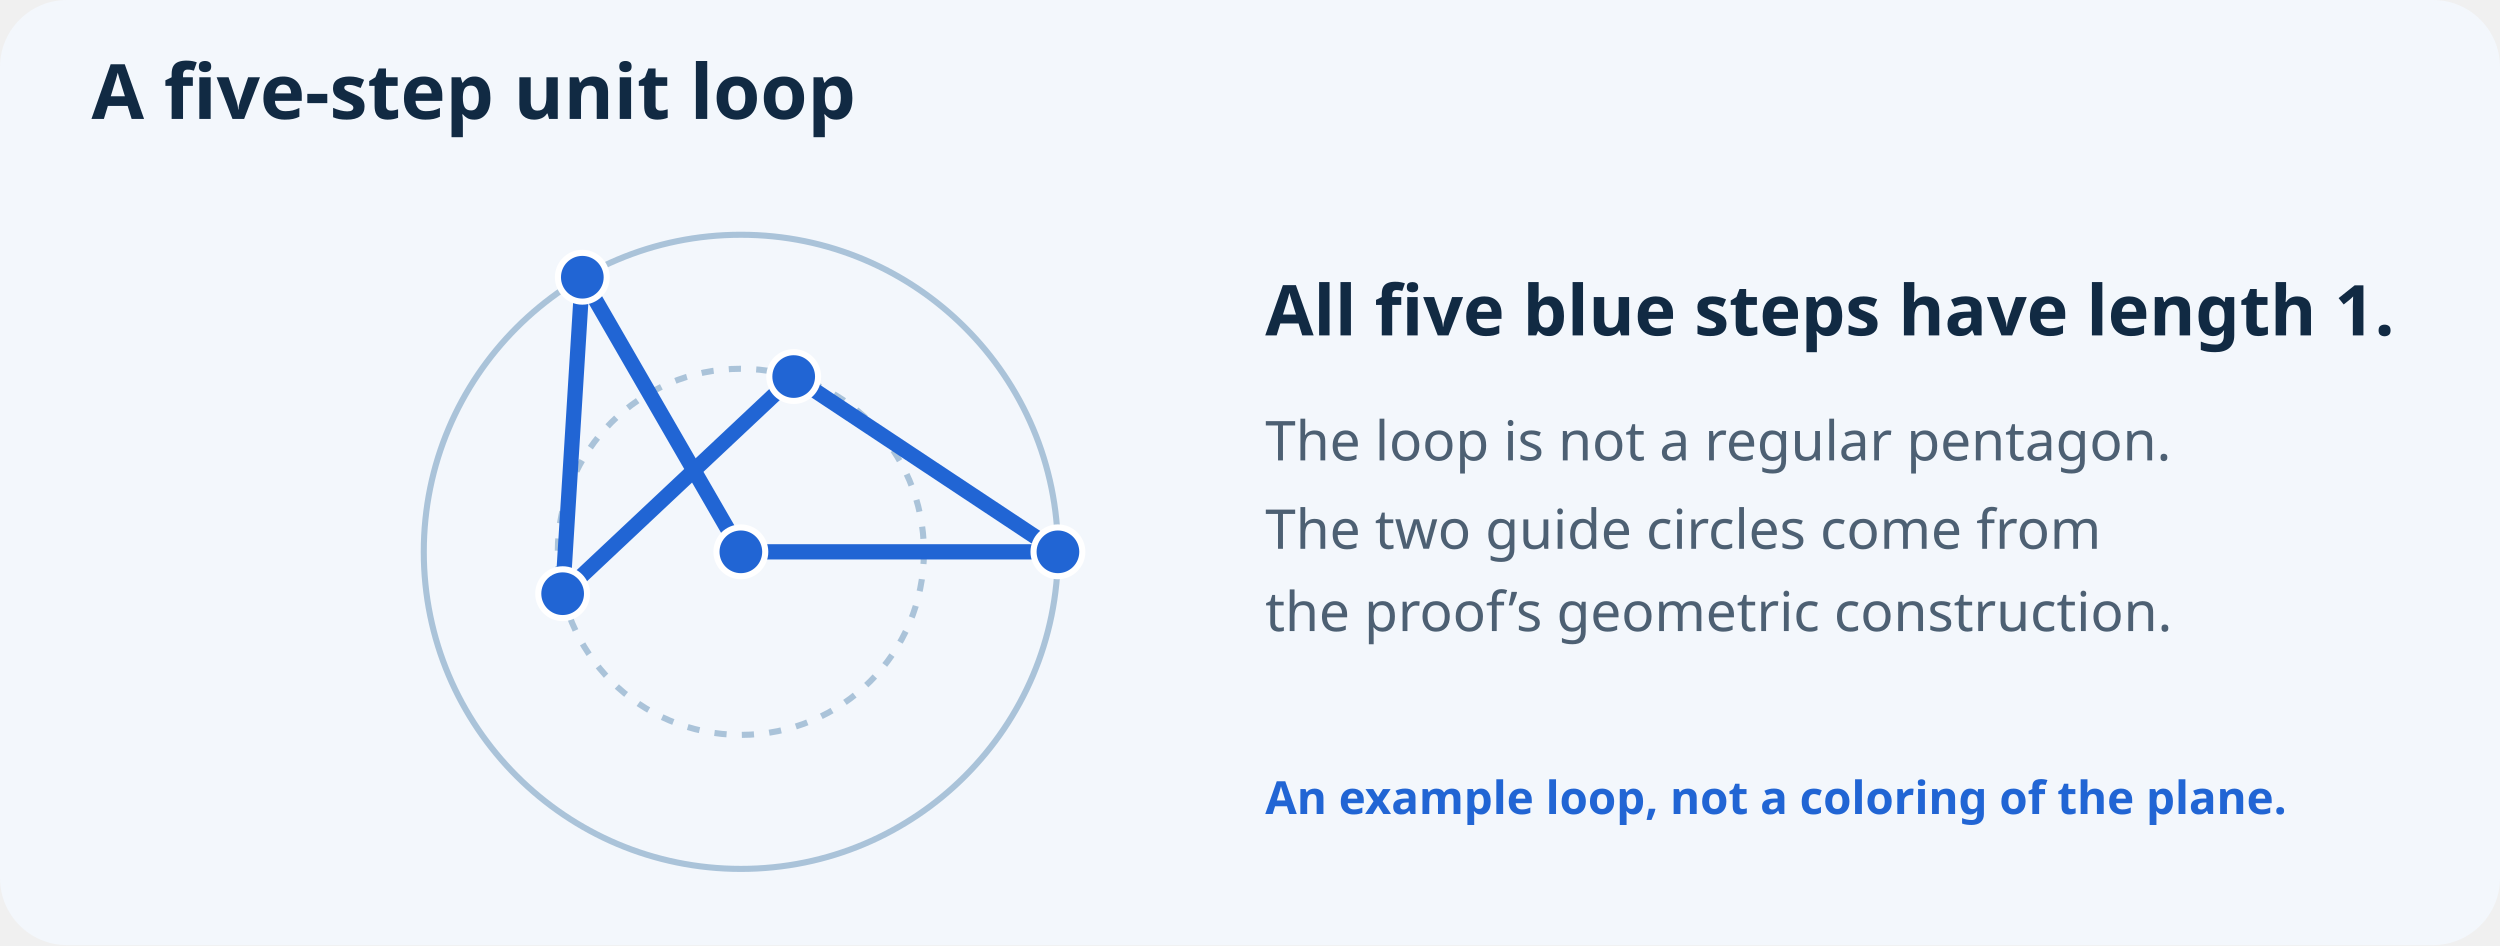
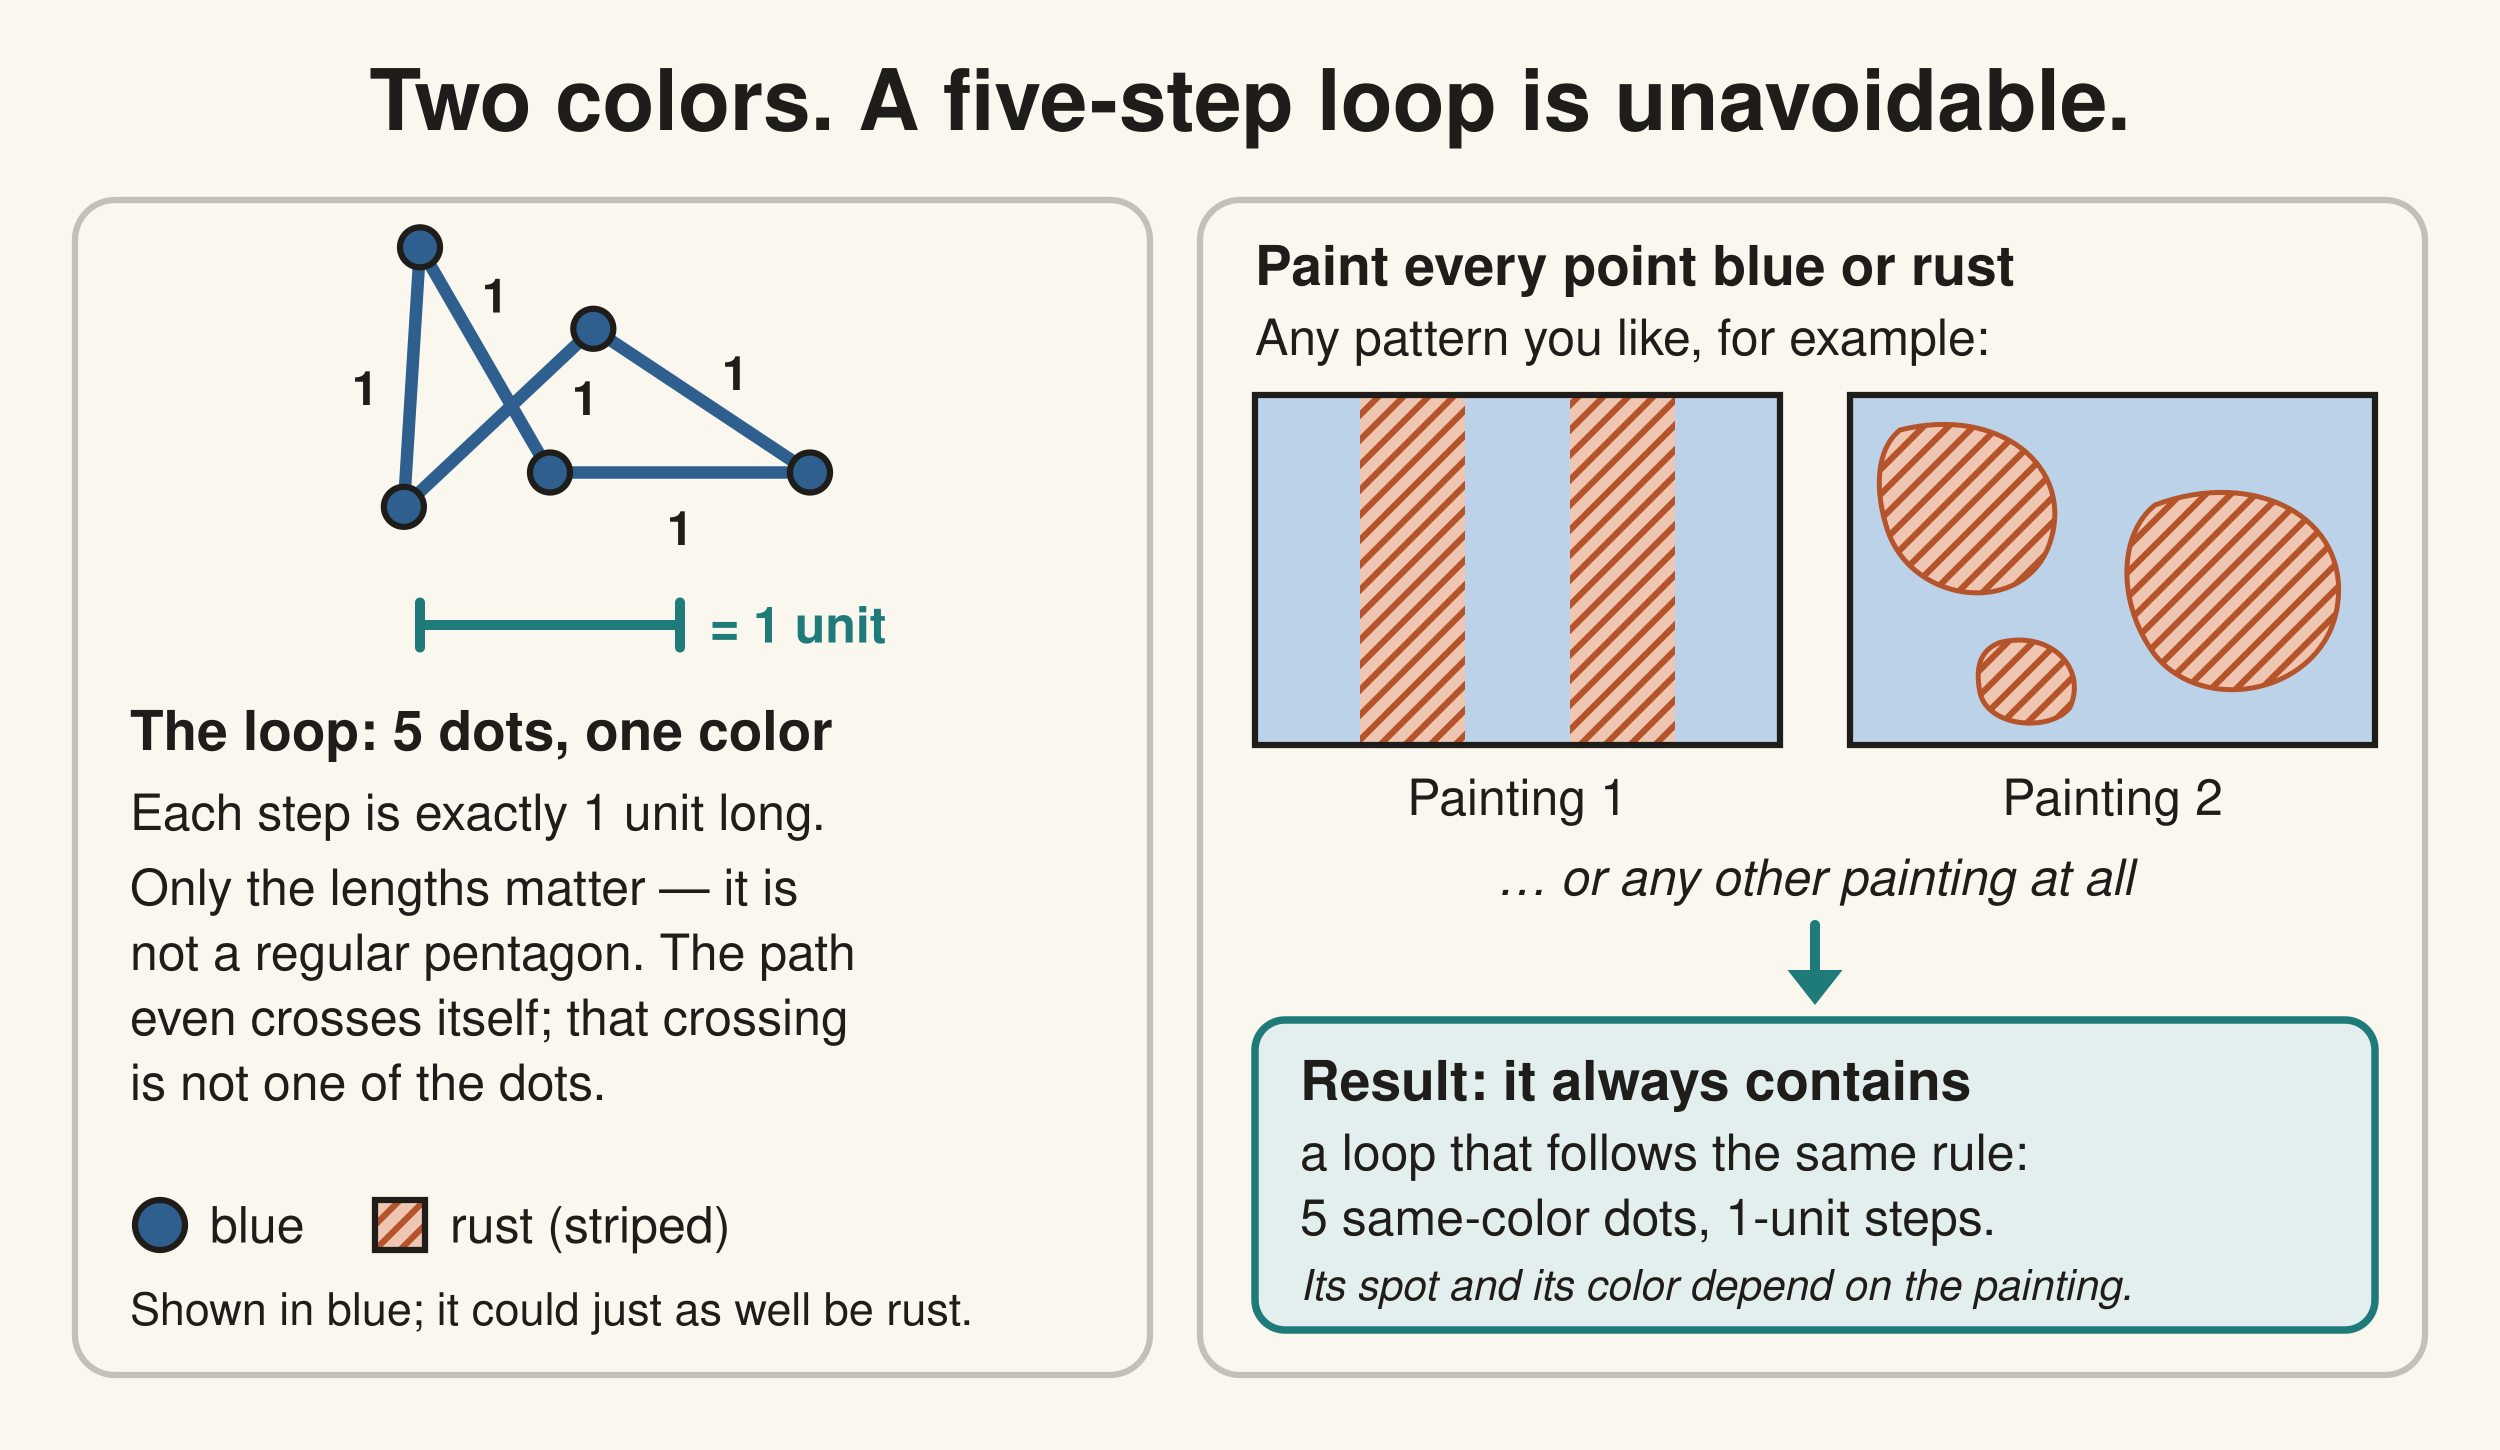
- <svg xmlns="http://www.w3.org/2000/svg" viewBox="0 0 820 310" role="img" aria-labelledby="title desc">
-   <rect width="820" height="310" rx="22" fill="#f3f7fc" />
-   <g font-family="system-ui,sans-serif">
-     <text x="30" y="39" fill="#112a43" font-size="25" font-weight="700" text-anchor="start">A five-step unit loop</text>
-     <circle cx="243" cy="181" r="104" fill="none" stroke="#aac3d9" stroke-width="2" />
-     <circle cx="243" cy="181" r="60.044" fill="none" stroke="#aac3d9" stroke-width="2" stroke-dasharray="4 5" />
-     <line x1="243" y1="181" x2="347" y2="181" stroke="#2165d4" stroke-width="5" stroke-linecap="round" />
-     <line x1="347" y1="181" x2="260.333" y2="123.512" stroke="#2165d4" stroke-width="5" stroke-linecap="round" />
-     <line x1="260.333" y1="123.512" x2="184.547" y2="194.733" stroke="#2165d4" stroke-width="5" stroke-linecap="round" />
-     <line x1="184.547" y1="194.733" x2="191.0" y2="90.933" stroke="#2165d4" stroke-width="5" stroke-linecap="round" />
-     <line x1="191.0" y1="90.933" x2="243" y2="181" stroke="#2165d4" stroke-width="5" stroke-linecap="round" />
-     <circle cx="243" cy="181" r="8" fill="#2165d4" stroke="#fff" stroke-width="2" />
-     <circle cx="347" cy="181" r="8" fill="#2165d4" stroke="#fff" stroke-width="2" />
-     <circle cx="260.333" cy="123.512" r="8" fill="#2165d4" stroke="#fff" stroke-width="2" />
-     <circle cx="184.547" cy="194.733" r="8" fill="#2165d4" stroke="#fff" stroke-width="2" />
-     <circle cx="191.0" cy="90.933" r="8" fill="#2165d4" stroke="#fff" stroke-width="2" />
-     <text x="415" y="110" fill="#112a43" font-size="23" font-weight="650" text-anchor="start">All five blue steps have length 1.</text>
-     <text x="415" y="151" fill="#4d6073" font-size="18" font-weight="500" text-anchor="start">The loop is not a regular pentagon.</text>
-     <text x="415" y="180" fill="#4d6073" font-size="18" font-weight="500" text-anchor="start">The two guide circles come from</text>
-     <text x="415" y="207" fill="#4d6073" font-size="18" font-weight="500" text-anchor="start">the proof’s geometric construction.</text>
-     <text x="415" y="267" fill="#2165d4" font-size="15" font-weight="600" text-anchor="start">An example loop, not a coloring of the plane.</text>
+ <svg xmlns="http://www.w3.org/2000/svg" viewBox="0 0 1000 580" width="1000" height="580" role="img" aria-labelledby="t d">
+   <defs>
+     <pattern id="rustHatch" patternUnits="userSpaceOnUse" width="10" height="10">
+       <rect width="10" height="10" fill="#efc6b2" />
+       <path d="M-2,2 L2,-2 M0,10 L10,0 M8,12 L12,8" stroke="#b5532a" stroke-width="2.5" />
+     </pattern>
+   </defs>
+   <rect width="1000" height="580" fill="#faf7ef" />
+   <text x="500" y="52" text-anchor="middle" font-family="Helvetica, Arial, sans-serif" font-size="34" font-weight="700" fill="#1f1d1a">Two colors. A five-step loop is unavoidable.</text>
+   <rect x="30" y="80" width="430" height="470" rx="16" fill="none" stroke="#1f1d1a" stroke-opacity="0.25" stroke-width="2.5" />
+   <rect x="480" y="80" width="490" height="470" rx="16" fill="none" stroke="#1f1d1a" stroke-opacity="0.25" stroke-width="2.5" />
+   <g stroke="#2f5f8f" stroke-width="5" stroke-linecap="round">
+     <line x1="220" y1="189" x2="324" y2="189" />
+     <line x1="324" y1="189" x2="237.333" y2="131.512" />
+     <line x1="237.333" y1="131.512" x2="161.547" y2="202.733" />
+     <line x1="161.547" y1="202.733" x2="168" y2="98.933" />
+     <line x1="168" y1="98.933" x2="220" y2="189" />
+   </g>
+   <g fill="#2f5f8f" stroke="#1f1d1a" stroke-width="2.5">
+     <circle cx="220" cy="189" r="8" />
+     <circle cx="324" cy="189" r="8" />
+     <circle cx="237.333" cy="131.512" r="8" />
+     <circle cx="161.547" cy="202.733" r="8" />
+     <circle cx="168" cy="98.933" r="8" />
+   </g>
+   <g font-family="Helvetica, Arial, sans-serif" font-size="19" font-weight="700" fill="#1f1d1a" text-anchor="middle" stroke="#faf7ef" stroke-width="5" paint-order="stroke">
+     <text x="272" y="218">1</text>
+     <text x="294" y="156">1</text>
+     <text x="234" y="166">1</text>
+     <text x="146" y="162">1</text>
+     <text x="198" y="125">1</text>
+   </g>
+   <g stroke="#1f7a7a" stroke-width="4" stroke-linecap="round">
+     <line x1="168" y1="250" x2="272" y2="250" />
+     <line x1="168" y1="241" x2="168" y2="259" />
+     <line x1="272" y1="241" x2="272" y2="259" />
+   </g>
+   <text x="284" y="257" font-family="Helvetica, Arial, sans-serif" font-size="20" font-weight="700" fill="#1f7a7a">= 1 unit</text>
+   <g font-family="Helvetica, Arial, sans-serif" fill="#1f1d1a">
+     <text x="52" y="300" font-size="22" font-weight="700">The loop: 5 dots, one color</text>
+     <text x="52" y="332" font-size="20">Each step is exactly 1 unit long.</text>
+     <text x="52" y="362" font-size="20">Only the lengths matter — it is</text>
+     <text x="52" y="388" font-size="20">not a regular pentagon. The path</text>
+     <text x="52" y="414" font-size="20">even crosses itself; that crossing</text>
+     <text x="52" y="440" font-size="20">is not one of the dots.</text>
+   </g>
+   <circle cx="64" cy="490" r="10" fill="#2f5f8f" stroke="#1f1d1a" stroke-width="2.5" />
+   <text x="84" y="497" font-family="Helvetica, Arial, sans-serif" font-size="20" fill="#1f1d1a">blue</text>
+   <rect x="150" y="480" width="20" height="20" fill="url(#rustHatch)" stroke="#1f1d1a" stroke-width="2.5" />
+   <text x="180" y="497" font-family="Helvetica, Arial, sans-serif" font-size="20" fill="#1f1d1a">rust (striped)</text>
+   <text x="52" y="530" font-family="Helvetica, Arial, sans-serif" font-size="18" fill="#1f1d1a">Shown in blue; it could just as well be rust.</text>
+   <g font-family="Helvetica, Arial, sans-serif" fill="#1f1d1a">
+     <text x="502" y="114" font-size="22" font-weight="700">Paint every point blue or rust</text>
+     <text x="502" y="142" font-size="20">Any pattern you like, for example:</text>
+   </g>
+   <rect x="502" y="158" width="42" height="140" fill="#bcd2e8" />
+   <rect x="544" y="158" width="42" height="140" fill="url(#rustHatch)" />
+   <rect x="586" y="158" width="42" height="140" fill="#bcd2e8" />
+   <rect x="628" y="158" width="42" height="140" fill="url(#rustHatch)" />
+   <rect x="670" y="158" width="42" height="140" fill="#bcd2e8" />
+   <rect x="502" y="158" width="210" height="140" fill="none" stroke="#1f1d1a" stroke-width="2.5" />
+   <rect x="740" y="158" width="210" height="140" fill="#bcd2e8" />
+   <path d="M760,172 C800,162 830,187 820,217 C810,247 765,242 755,212 C750,197 750,180 760,172 Z" fill="url(#rustHatch)" stroke="#b5532a" stroke-width="2" />
+   <path d="M862,202 C902,187 940,207 935,242 C930,277 882,287 862,262 C847,242 847,214 862,202 Z" fill="url(#rustHatch)" stroke="#b5532a" stroke-width="2" />
+   <path d="M800,257 C820,252 835,267 828,283 C820,293 795,291 792,277 C790,267 792,260 800,257 Z" fill="url(#rustHatch)" stroke="#b5532a" stroke-width="2" />
+   <rect x="740" y="158" width="210" height="140" fill="none" stroke="#1f1d1a" stroke-width="2.5" />
+   <g font-family="Helvetica, Arial, sans-serif" fill="#1f1d1a" text-anchor="middle">
+     <text x="607" y="326" font-size="20">Painting 1</text>
+     <text x="845" y="326" font-size="20">Painting 2</text>
+     <text x="726" y="358" font-size="20" font-style="italic">… or any other painting at all</text>
+   </g>
+   <line x1="726" y1="370" x2="726" y2="392" stroke="#1f7a7a" stroke-width="4" stroke-linecap="round" />
+   <path d="M715,388 L726,402 L737,388 Z" fill="#1f7a7a" />
+   <rect x="502" y="408" width="448" height="124" rx="12" fill="#e3efee" stroke="#1f7a7a" stroke-width="3" />
+   <g font-family="Helvetica, Arial, sans-serif" fill="#1f1d1a">
+     <text x="520" y="440" font-size="22" font-weight="700">Result: it always contains</text>
+     <text x="520" y="468" font-size="20">a loop that follows the same rule:</text>
+     <text x="520" y="494" font-size="20">5 same-color dots, 1-unit steps.</text>
+     <text x="520" y="520" font-size="17" font-style="italic">Its spot and its color depend on the painting.</text>
  </g>
</svg>
